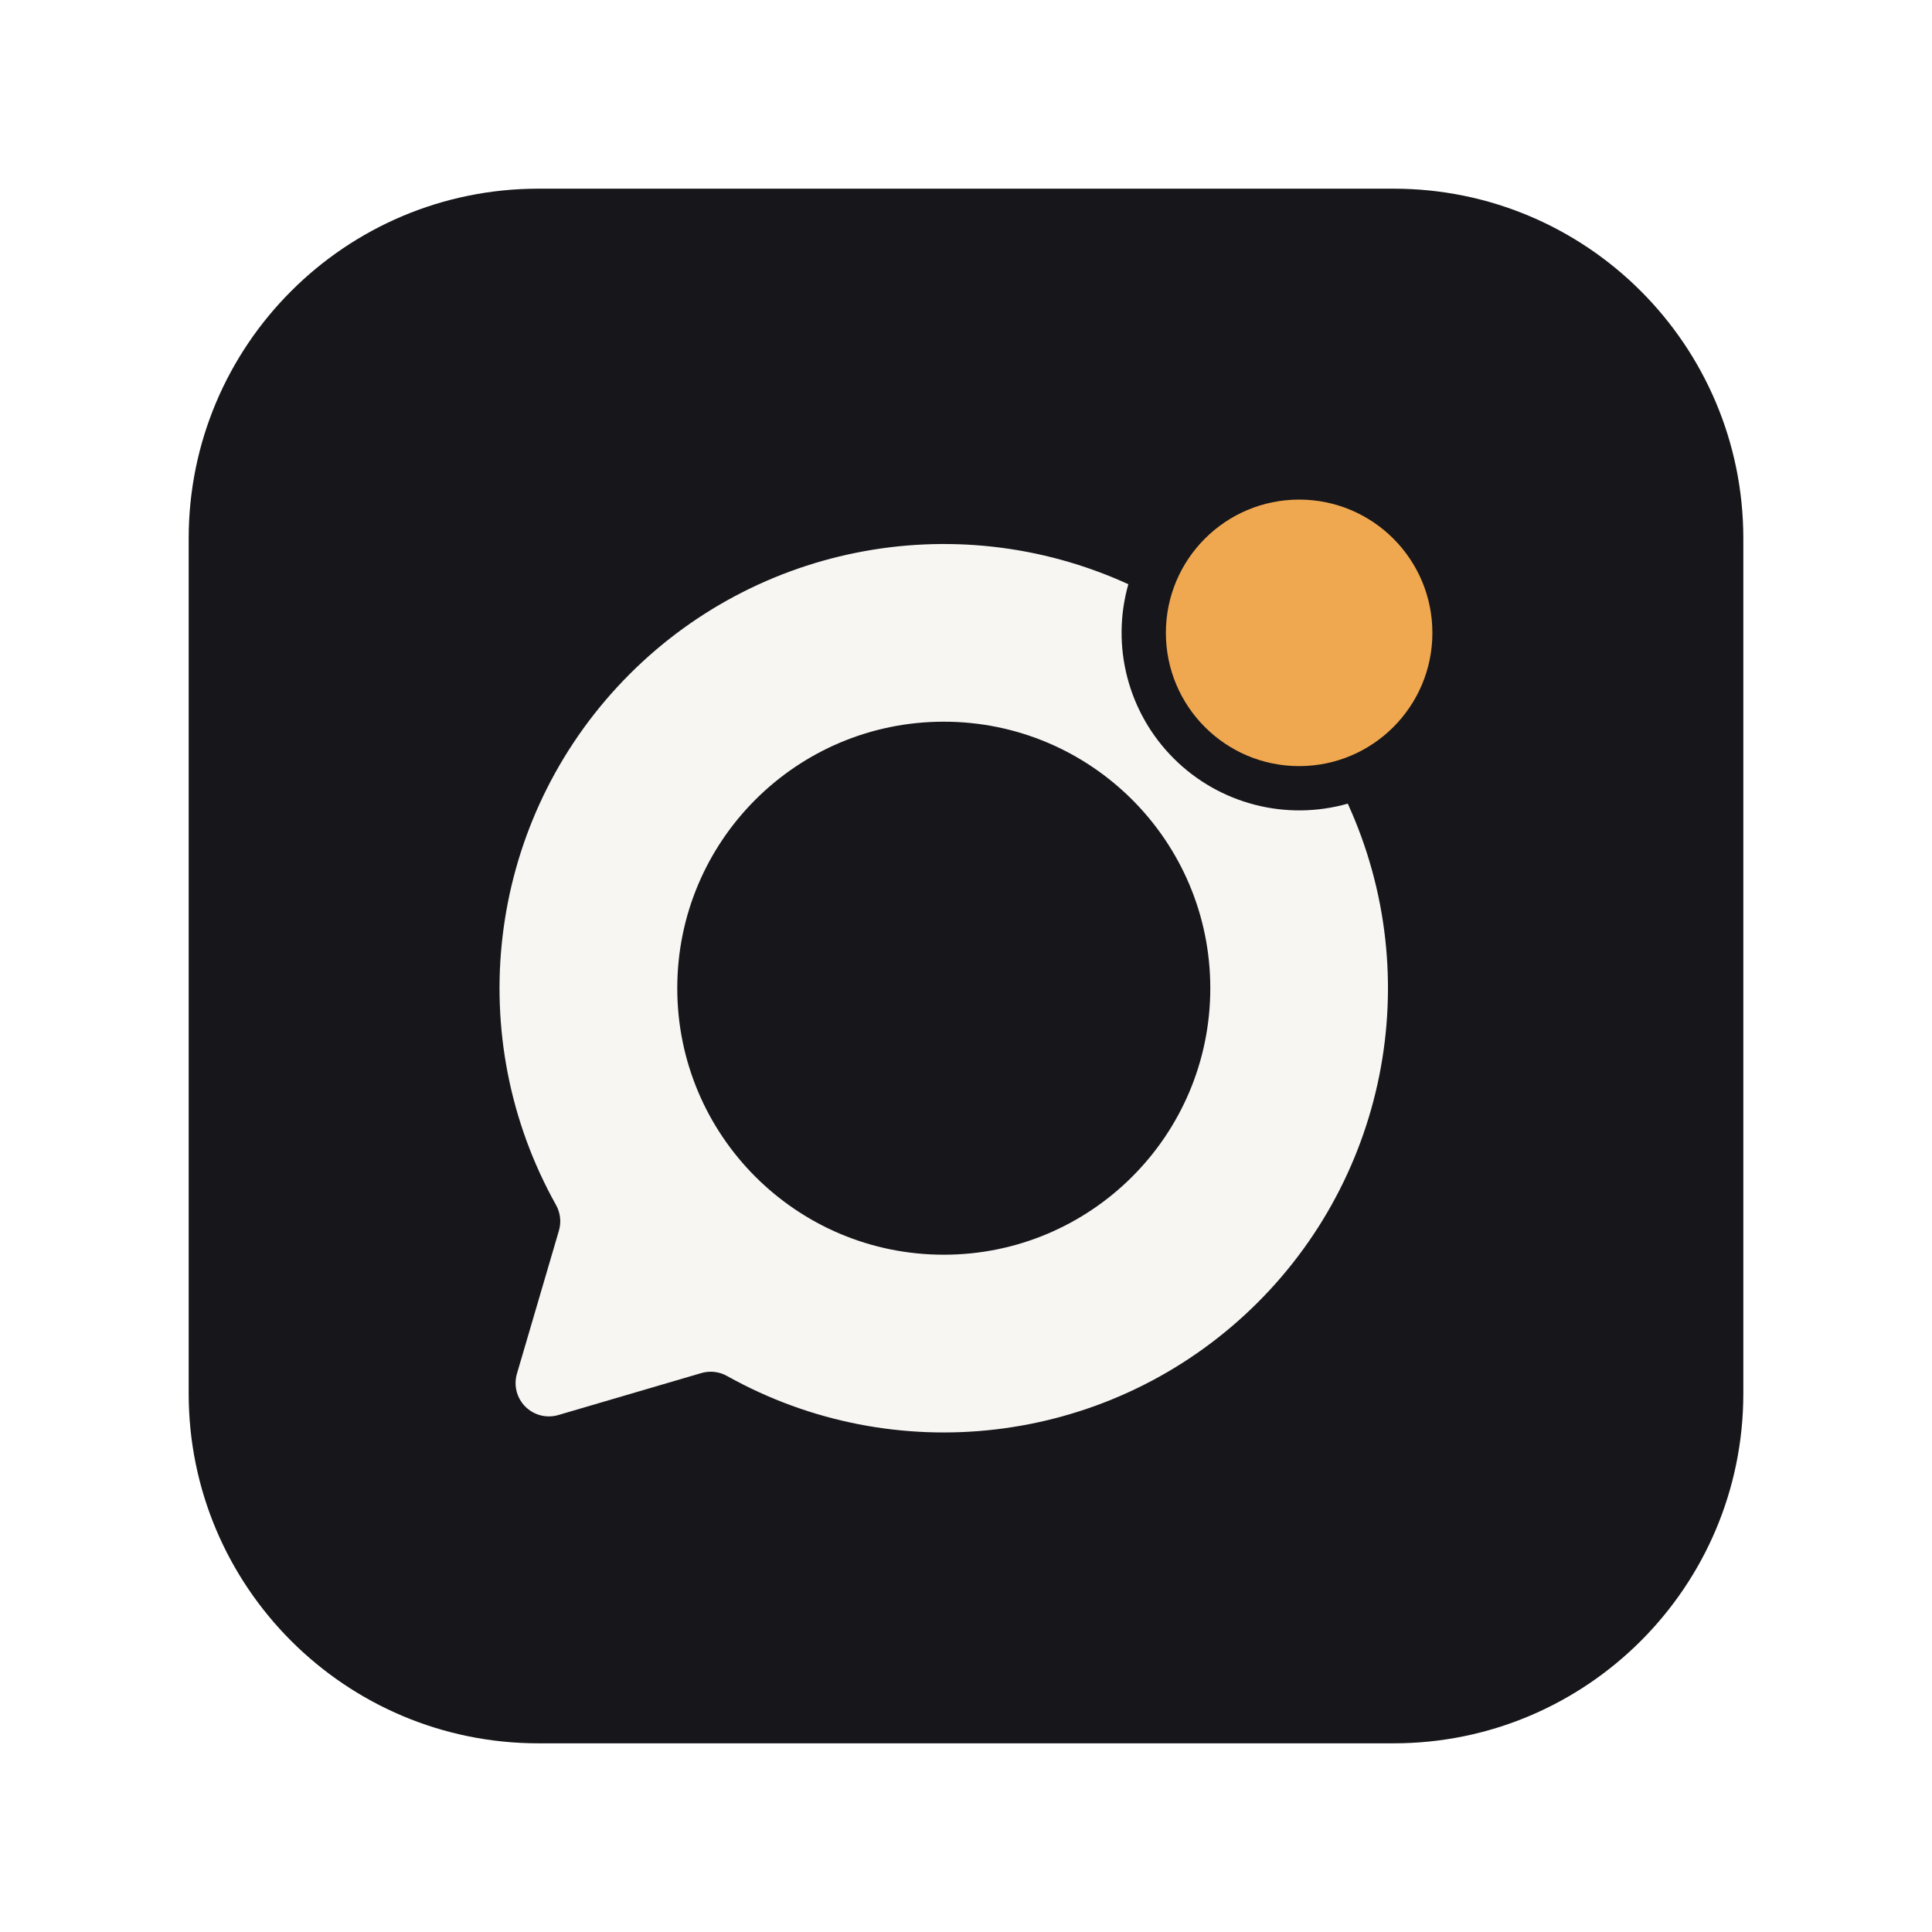
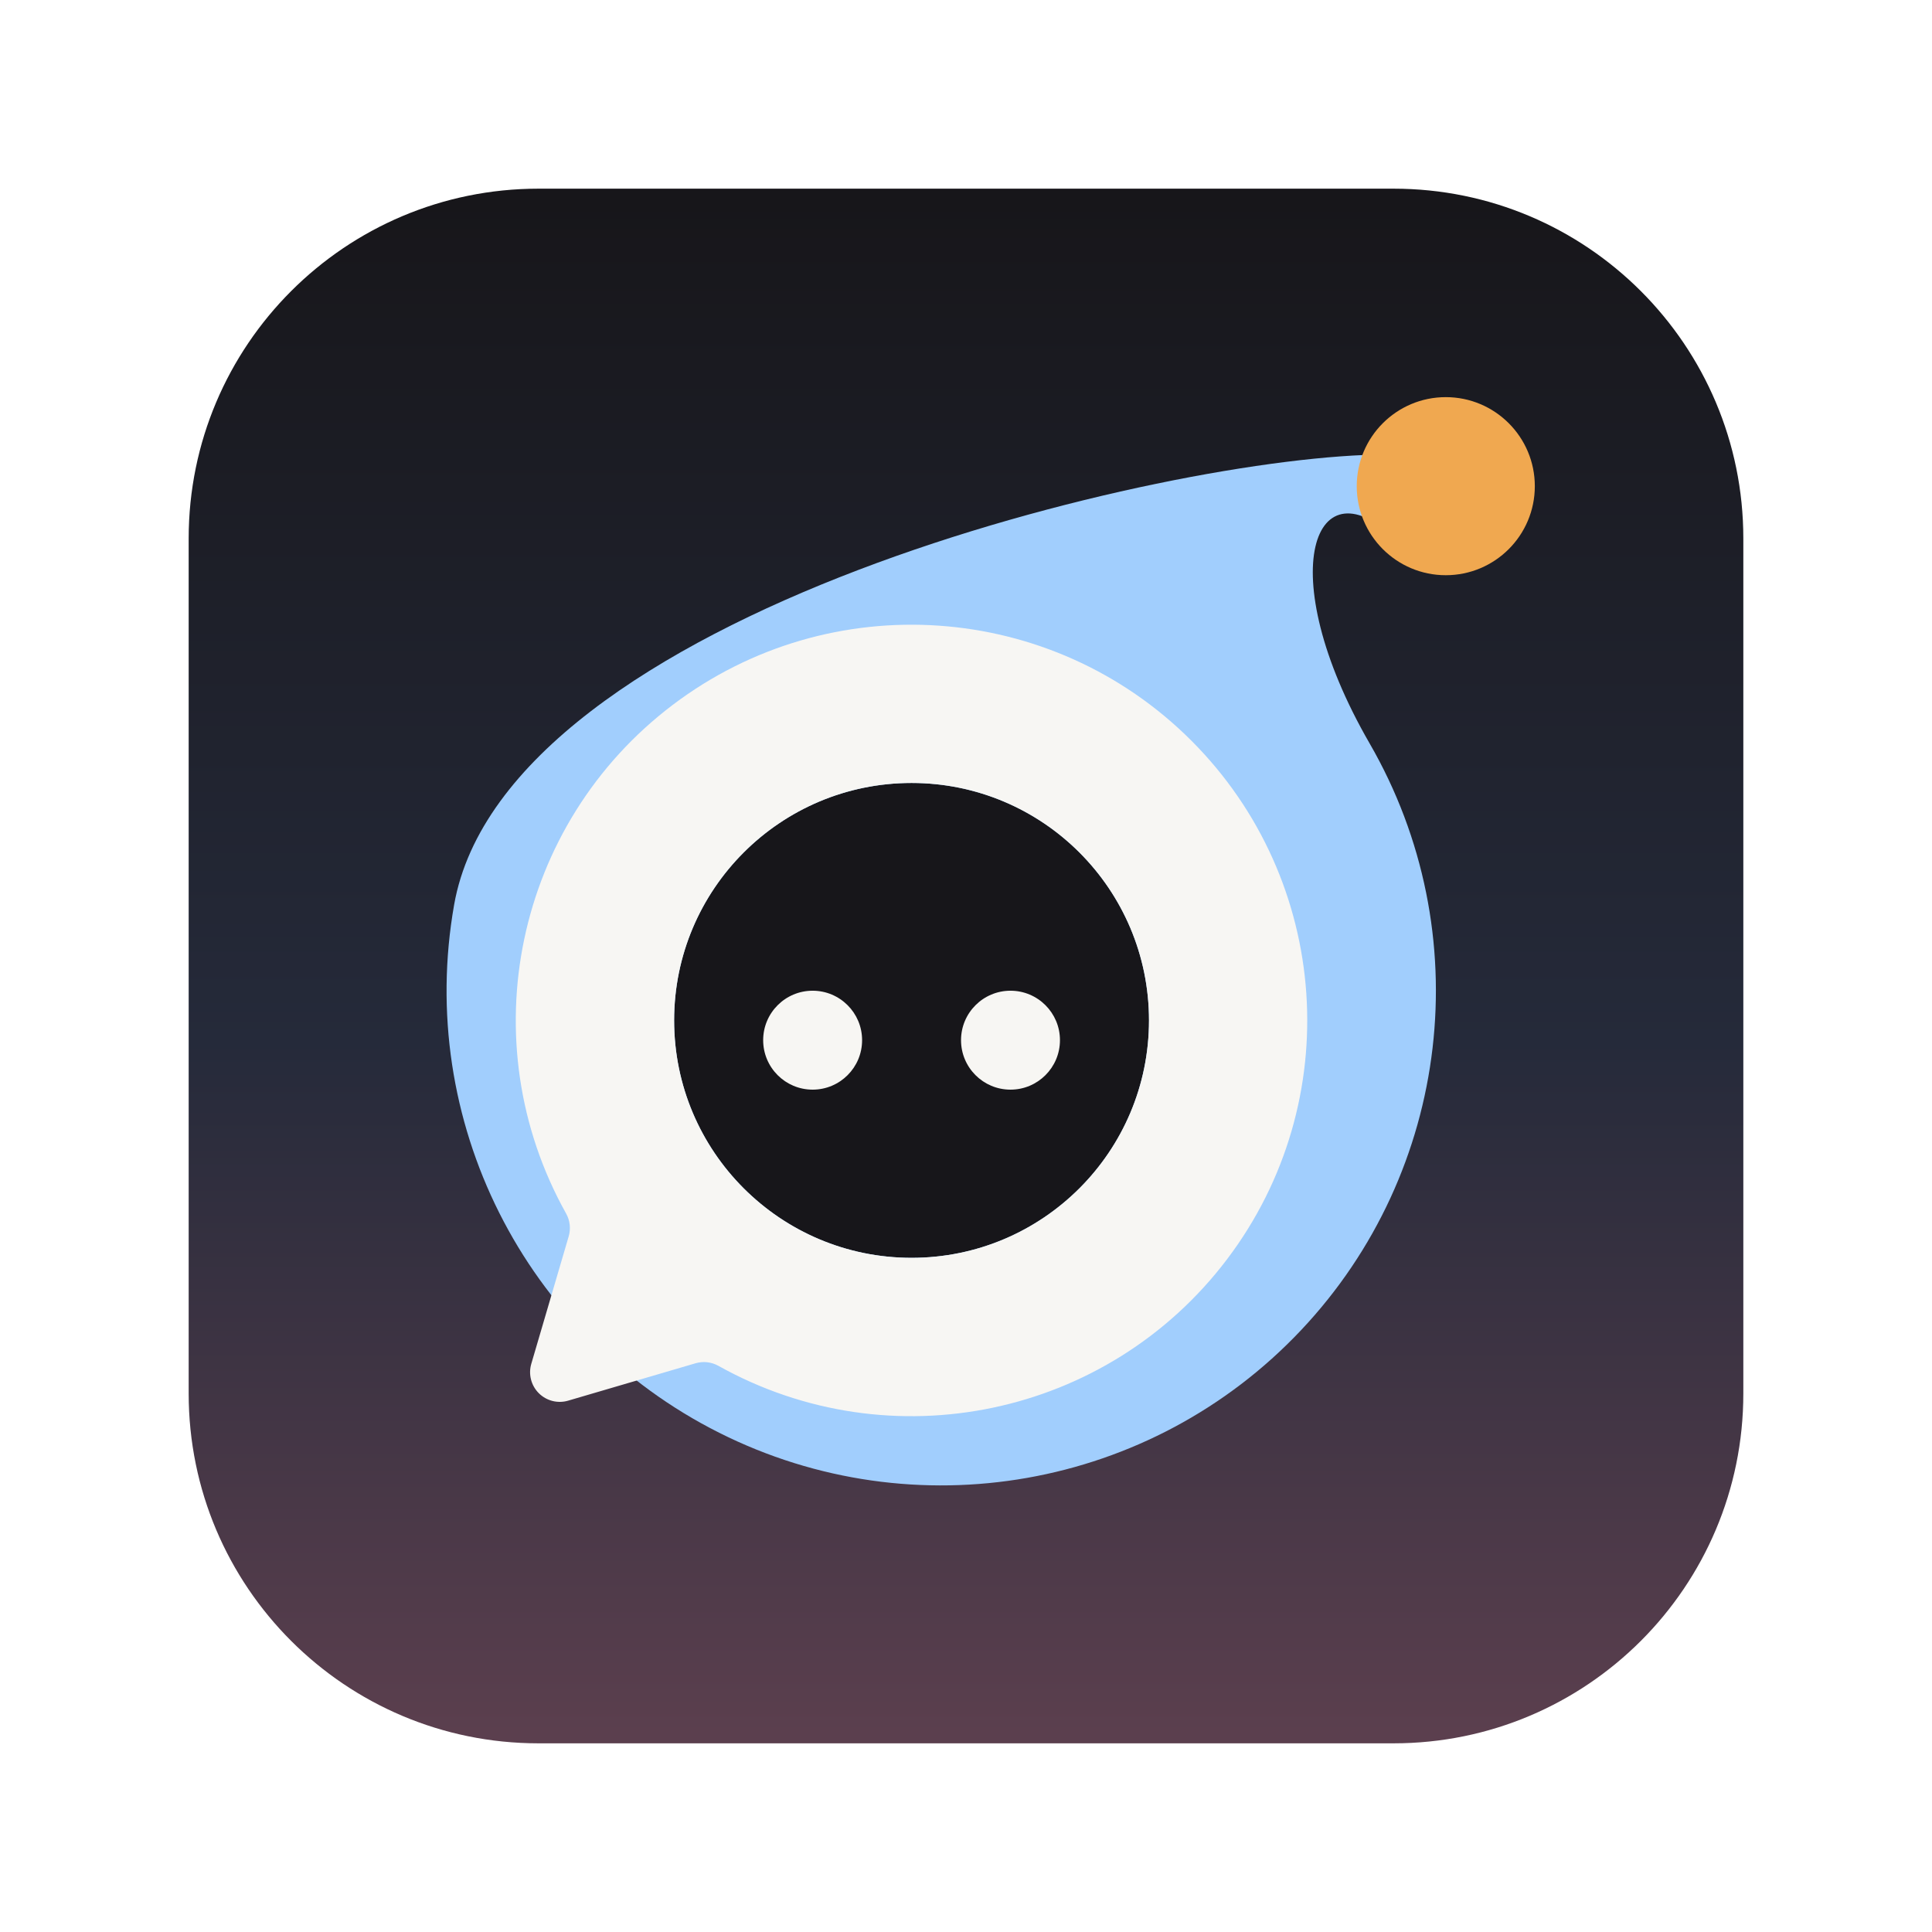
<svg xmlns="http://www.w3.org/2000/svg" viewBox="0 0 1024 1024" width="1024" height="1024">
-   <rect x="100" y="100" width="824" height="824" rx="185.4" fill="#17161a" />
-   <g transform="translate(135.31 135.31) scale(11.77143)" fill-rule="evenodd">
-     <path fill="#f7f6f3" d="M49.19 24.69A20 20 0 0 1 21.24 50.46A1.5 1.5 0 0 0 20.08 50.33L13.64 52.22A1.5 1.5 0 0 1 11.78 50.36L13.67 43.92A1.5 1.5 0 0 0 13.54 42.76A20 20 0 0 1 39.31 14.81A8 8 0 0 0 49.19 24.69ZM43 33A12 12 0 1 0 19 33A12 12 0 1 0 43 33Z" />
-     <path fill="#f0a850" d="M53 17A6 6 0 1 1 41 17A6 6 0 1 1 53 17Z" />
+   <defs>
+     <linearGradient id="sky" x1="0" y1="0" x2="0" y2="1">
+       <stop offset="0" stop-color="#17161a" />
+       <stop offset="0.55" stop-color="#252a3a" />
+       <stop offset="1" stop-color="#5b3f4e" />
+     </linearGradient>
+   </defs>
+   <rect x="100" y="100" width="824" height="824" rx="185.4" fill="url(#sky)" />
+   <g transform="translate(158.05 194.76) scale(10.487)">
+     <path fill="#a1cefd" d="M7.88 27.16C10.48 12.39 44 4.4 55 4.4L55.6 8.8C51.36 4.56 49.15 10.34 54.15 19A25 25 0 1 1 7.88 27.16Z" />
+     <path fill="#17161a" d="M43 33A12 12 0 1 1 19 33A12 12 0 1 1 43 33Z" />
+     <path fill="#f7f6f3" fill-rule="evenodd" d="M13.54 42.76A20 20 0 1 1 21.24 50.46A1.5 1.5 0 0 0 20.08 50.33L13.64 52.22A1.5 1.5 0 0 1 11.78 50.36L13.67 43.92A1.5 1.5 0 0 0 13.54 42.76ZM43 33A12 12 0 1 0 19 33A12 12 0 1 0 43 33Z" />
+     <path fill="#f7f6f3" d="M28.5 34A2.5 2.5 0 1 1 23.5 34A2.5 2.5 0 1 1 28.5 34ZM38.5 34A2.5 2.5 0 1 1 33.5 34A2.5 2.5 0 1 1 38.5 34Z" />
+     <path fill="#f0a850" d="M62.5 6A4.5 4.5 0 1 1 53.5 6A4.5 4.5 0 1 1 62.5 6Z" />
  </g>
</svg>
